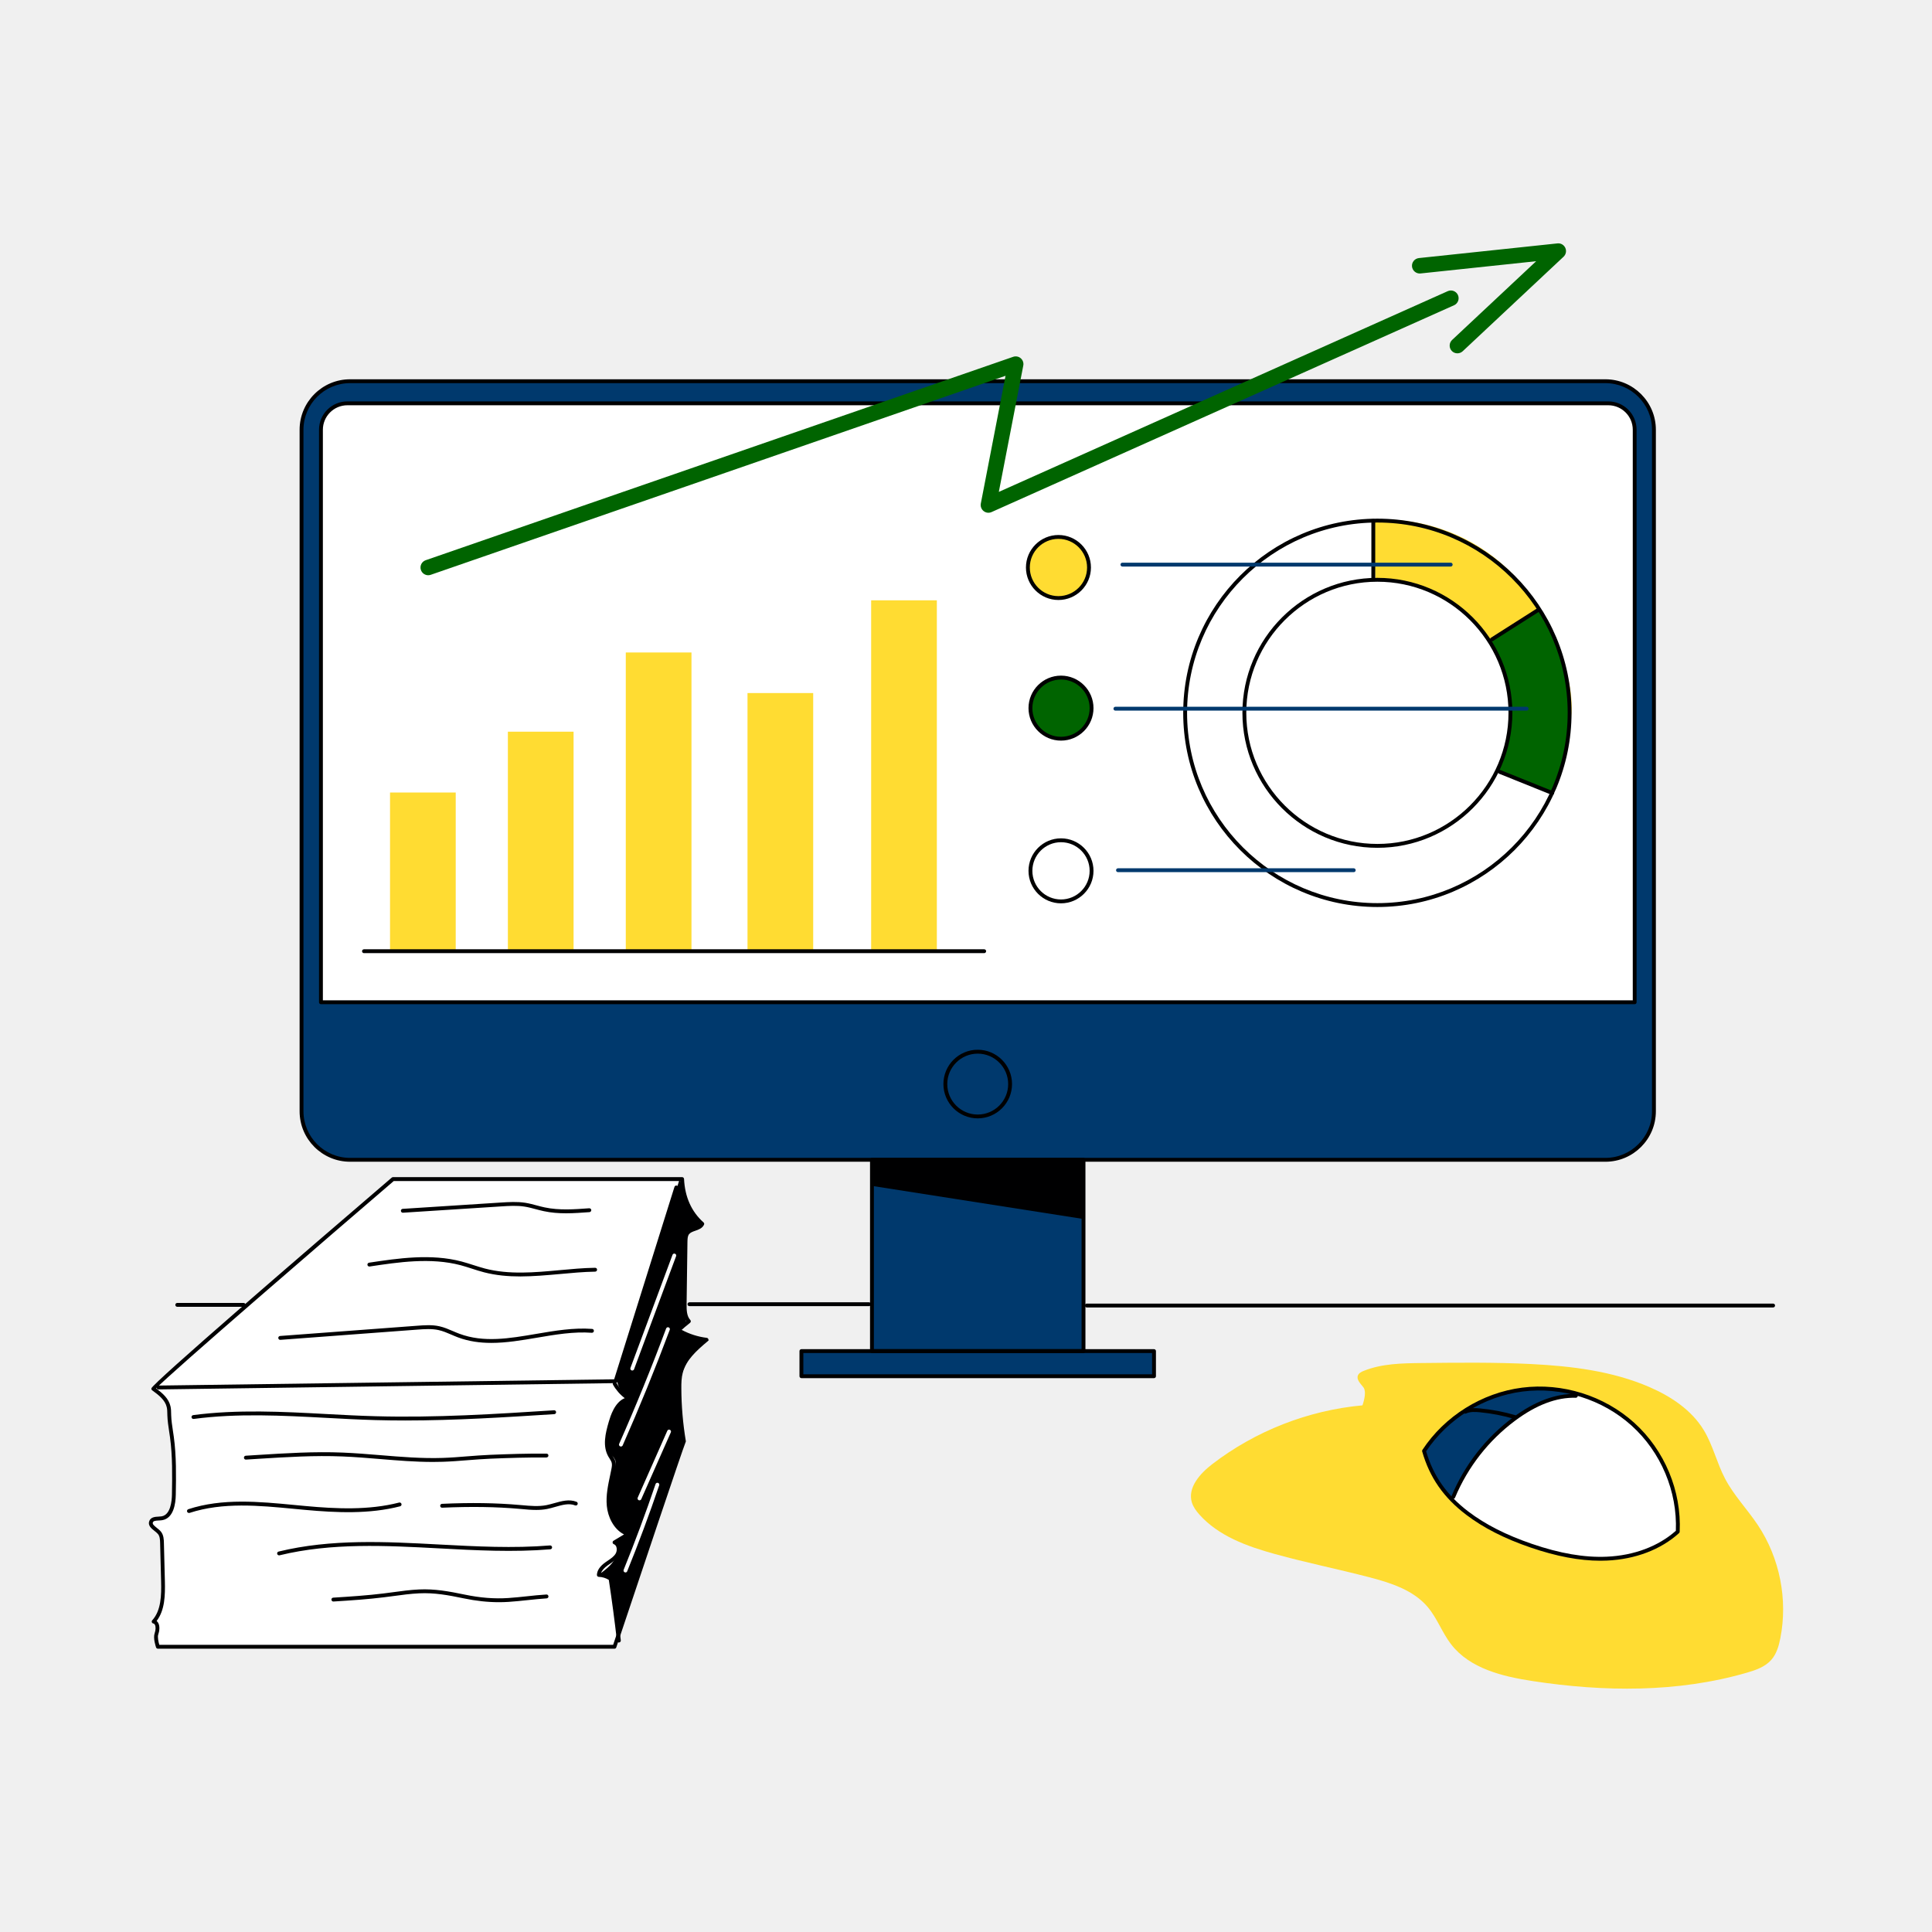
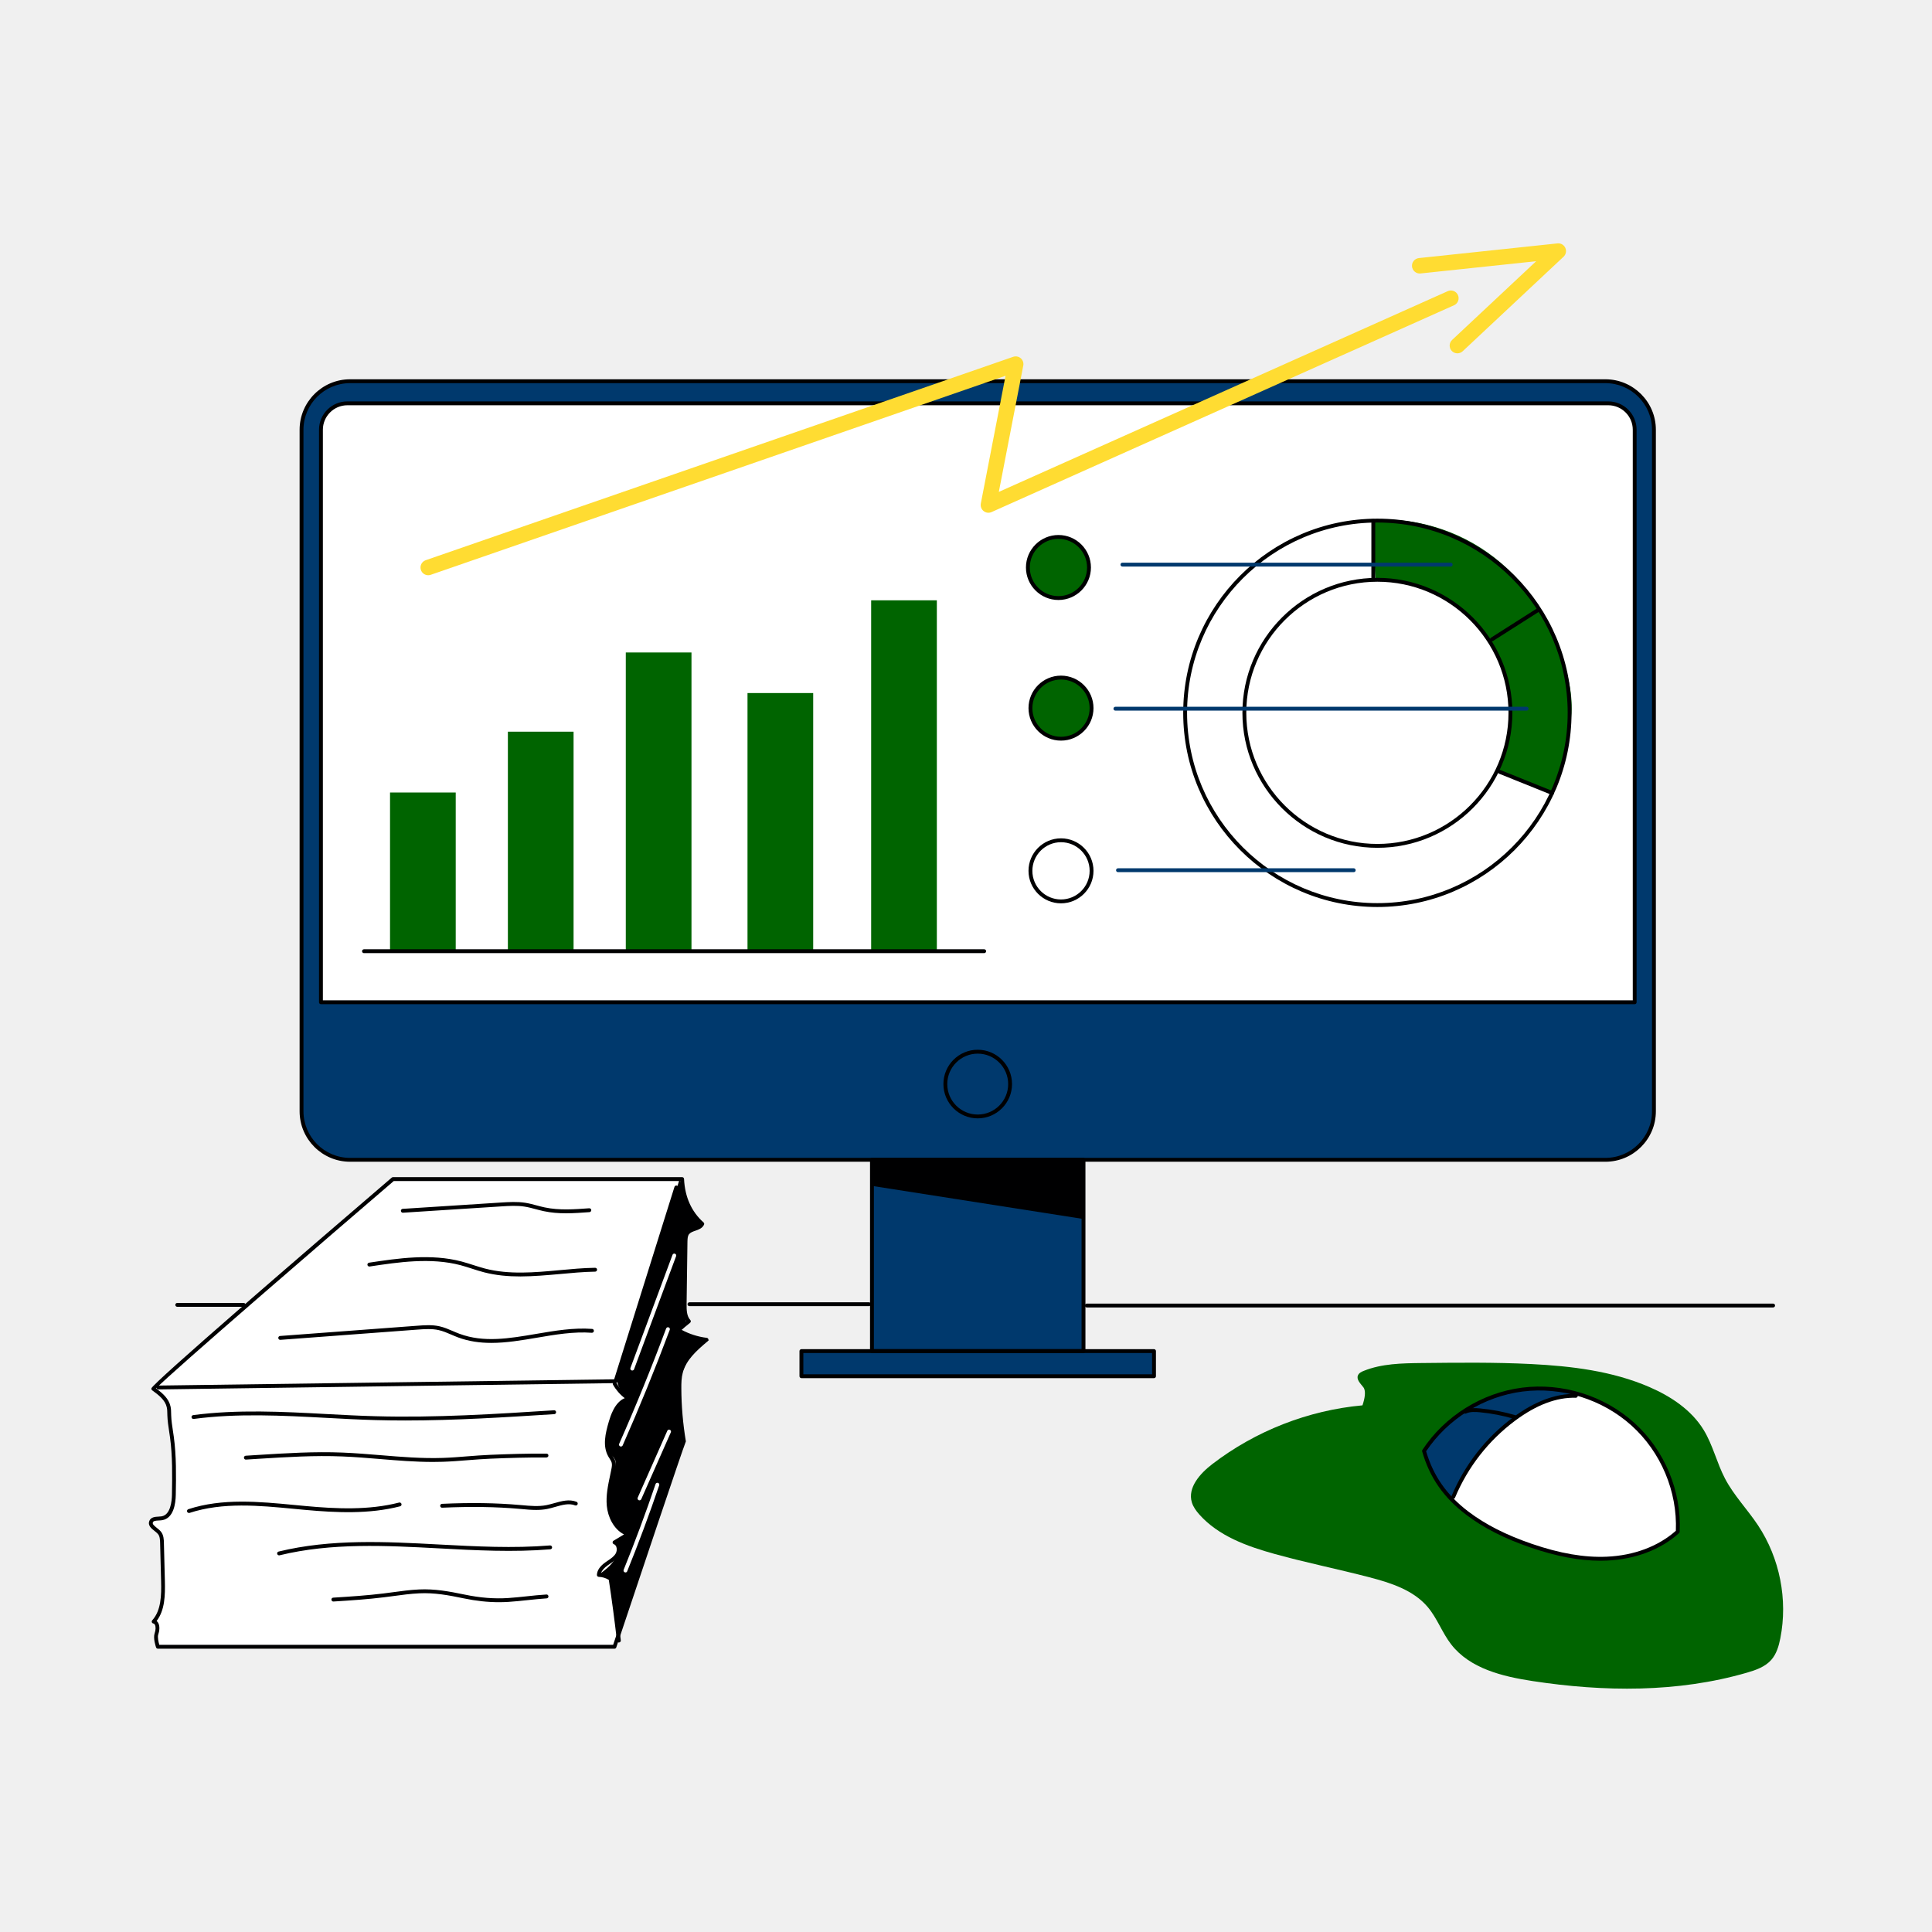
<svg xmlns="http://www.w3.org/2000/svg" width="133" height="133" viewBox="0 0 133 133" fill="none">
  <path d="M20.758 76.502V29.585C20.758 27.739 22.253 26.244 24.099 26.244H110.517C112.363 26.244 113.858 27.739 113.858 29.585V76.502C113.858 78.348 112.363 79.843 110.517 79.843H24.099C22.253 79.843 20.758 78.348 20.758 76.502Z" fill="#00396D" />
  <path d="M60.038 79.838L60.099 92.978L55.194 93.007L55.178 94.734L79.448 94.769L79.437 93.058L74.609 92.968L74.601 79.878L60.038 79.838Z" fill="#00396D" />
  <path d="M60.049 79.813V81.641L74.591 83.918L74.623 79.8L60.049 79.813Z" fill="#000001" />
  <path d="M22.094 68.993V29.585C22.094 28.58 22.908 27.766 23.913 27.766H110.712C111.717 27.766 112.531 28.58 112.531 29.585V68.996H22.094V68.993Z" fill="white" />
-   <path d="M72.864 41.172C74.026 41.172 74.968 40.23 74.968 39.068C74.968 37.906 74.026 36.964 72.864 36.964C71.702 36.964 70.76 37.906 70.76 39.068C70.76 40.23 71.702 41.172 72.864 41.172Z" fill="#FFDC32" />
+   <path d="M72.864 41.172C74.026 41.172 74.968 40.23 74.968 39.068C74.968 37.906 74.026 36.964 72.864 36.964C71.702 36.964 70.76 37.906 70.76 39.068C70.76 40.23 71.702 41.172 72.864 41.172Z" fill="#006400" />
  <path d="M73.04 50.854C74.202 50.854 75.144 49.912 75.144 48.75C75.144 47.587 74.202 46.645 73.04 46.645C71.878 46.645 70.936 47.587 70.936 48.75C70.936 49.912 71.878 50.854 73.04 50.854Z" fill="#006400" />
-   <path d="M31.372 54.557H26.85V65.399H31.372V54.557Z" fill="#FFDC32" />
-   <path d="M39.485 50.37H34.963V65.399H39.485V50.37Z" fill="#FFDC32" />
-   <path d="M47.602 44.917H43.08V65.399H47.602V44.917Z" fill="#FFDC32" />
-   <path d="M55.981 47.71H51.459V65.399H55.981V47.71Z" fill="#FFDC32" />
-   <path d="M64.493 41.326H59.971V65.399H64.493V41.326Z" fill="#FFDC32" />
-   <path d="M94.6 35.774C94.6 35.774 94.6 39.953 94.725 40.009C95.398 39.959 96.079 40.006 96.861 40.123C99.571 40.661 101.928 42.616 103.077 45.127C104.226 47.638 104.189 50.636 103.096 53.173C103.096 53.173 106.753 54.629 106.905 54.618C107.415 53.423 107.666 52.139 107.913 50.865C108.043 50.194 108.174 49.521 108.192 48.84C108.216 48.024 108.08 47.21 107.886 46.414C107.165 43.47 105.601 40.703 103.298 38.732C100.994 36.759 97.941 35.628 94.6 35.774Z" fill="#FFDC32" />
+   <path d="M31.372 54.557H26.85V65.399H31.372V54.557Z" fill="#006400" />
+   <path d="M39.485 50.37H34.963V65.399H39.485V50.37Z" fill="#006400" />
+   <path d="M47.602 44.917H43.08V65.399H47.602V44.917Z" fill="#006400" />
+   <path d="M55.981 47.71H51.459V65.399H55.981V47.71Z" fill="#006400" />
+   <path d="M64.493 41.326H59.971V65.399H64.493V41.326Z" fill="#006400" />
+   <path d="M94.6 35.774C94.6 35.774 94.6 39.953 94.725 40.009C95.398 39.959 96.079 40.006 96.861 40.123C99.571 40.661 101.928 42.616 103.077 45.127C104.226 47.638 104.189 50.636 103.096 53.173C103.096 53.173 106.753 54.629 106.905 54.618C107.415 53.423 107.666 52.139 107.913 50.865C108.043 50.194 108.174 49.521 108.192 48.84C108.216 48.024 108.08 47.21 107.886 46.414C107.165 43.47 105.601 40.703 103.298 38.732C100.994 36.759 97.941 35.628 94.6 35.774Z" fill="#006400" />
  <path d="M105.917 41.9C104.893 42.791 103.55 43.244 102.561 44.26C103.444 45.523 103.899 47.066 103.944 48.606C103.989 50.146 103.635 51.687 103.021 53.102C103.021 53.102 106.862 54.674 106.942 54.511C107.234 53.87 107.396 53.181 107.559 52.498C107.724 51.798 107.889 51.099 107.982 50.386C108.349 47.494 107.463 44.555 105.917 41.9Z" fill="#006400" />
  <path d="M110.517 79.975H24.099C22.184 79.975 20.625 78.417 20.625 76.501V29.584C20.625 27.669 22.184 26.11 24.099 26.11H110.517C112.432 26.11 113.991 27.669 113.991 29.584V76.501C113.991 78.417 112.432 79.975 110.517 79.975ZM24.099 26.376C22.33 26.376 20.891 27.815 20.891 29.584V76.501C20.891 78.27 22.33 79.709 24.099 79.709H110.517C112.286 79.709 113.725 78.27 113.725 76.501V29.584C113.725 27.815 112.286 26.376 110.517 26.376H24.099Z" fill="#000001" />
  <path d="M112.534 69.128H22.094C22.02 69.128 21.961 69.069 21.961 68.995V29.584C21.961 28.507 22.836 27.632 23.913 27.632H110.712C111.789 27.632 112.664 28.507 112.664 29.584V68.995C112.667 69.067 112.608 69.128 112.534 69.128ZM22.227 68.862H112.401V29.584C112.401 28.653 111.643 27.898 110.715 27.898H23.913C22.982 27.898 22.227 28.656 22.227 29.584V68.862Z" fill="#000001" />
  <path d="M74.589 93.143H60.026C59.951 93.143 59.893 93.084 59.893 93.01V79.843C59.893 79.769 59.951 79.71 60.026 79.71H74.589C74.664 79.71 74.722 79.769 74.722 79.843V93.01C74.722 93.082 74.664 93.143 74.589 93.143ZM60.159 92.877H74.456V79.976H60.159V92.877Z" fill="#000001" />
  <path d="M79.443 94.872H55.17C55.096 94.872 55.037 94.813 55.037 94.739V93.01C55.037 92.936 55.096 92.877 55.17 92.877H79.443C79.517 92.877 79.576 92.936 79.576 93.01V94.739C79.576 94.811 79.517 94.872 79.443 94.872ZM55.303 94.606H79.31V93.143H55.303V94.606Z" fill="#000001" />
  <path d="M67.307 76.989C66.007 76.989 64.945 75.93 64.945 74.627C64.945 73.323 66.004 72.265 67.307 72.265C68.608 72.265 69.669 73.323 69.669 74.627C69.669 75.93 68.608 76.989 67.307 76.989ZM67.307 72.533C66.153 72.533 65.211 73.472 65.211 74.629C65.211 75.787 66.15 76.725 67.307 76.725C68.465 76.725 69.403 75.787 69.403 74.629C69.403 73.472 68.462 72.533 67.307 72.533Z" fill="#000001" />
  <path d="M94.82 62.438C87.449 62.438 81.453 56.442 81.453 49.072C81.453 41.701 87.449 35.705 94.82 35.705C102.19 35.705 108.186 41.701 108.186 49.072C108.186 56.442 102.19 62.438 94.82 62.438ZM94.82 35.971C87.595 35.971 81.719 41.847 81.719 49.072C81.719 56.296 87.595 62.172 94.82 62.172C102.044 62.172 107.92 56.296 107.92 49.072C107.92 41.847 102.044 35.971 94.82 35.971Z" fill="#000001" />
  <path d="M94.821 58.363C89.698 58.363 85.529 54.195 85.529 49.072C85.529 43.949 89.698 39.78 94.821 39.78C99.944 39.78 104.112 43.949 104.112 49.072C104.109 54.195 99.944 58.363 94.821 58.363ZM94.821 40.046C89.844 40.046 85.795 44.095 85.795 49.072C85.795 54.048 89.844 58.097 94.821 58.097C99.797 58.097 103.846 54.048 103.846 49.072C103.846 44.095 99.797 40.046 94.821 40.046Z" fill="#000001" />
  <path d="M72.864 41.304C71.632 41.304 70.627 40.301 70.627 39.067C70.627 37.833 71.63 36.83 72.864 36.83C74.098 36.83 75.101 37.833 75.101 39.067C75.101 40.301 74.096 41.304 72.864 41.304ZM72.864 37.096C71.779 37.096 70.893 37.979 70.893 39.067C70.893 40.155 71.776 41.038 72.864 41.038C73.949 41.038 74.835 40.155 74.835 39.067C74.835 37.979 73.949 37.096 72.864 37.096Z" fill="#000001" />
  <path d="M73.04 62.186C71.808 62.186 70.803 61.183 70.803 59.949C70.803 58.715 71.806 57.712 73.04 57.712C74.274 57.712 75.277 58.715 75.277 59.949C75.277 61.183 74.271 62.186 73.04 62.186ZM73.04 57.978C71.954 57.978 71.069 58.861 71.069 59.949C71.069 61.037 71.952 61.92 73.04 61.92C74.125 61.92 75.011 61.037 75.011 59.949C75.011 58.861 74.125 57.978 73.04 57.978Z" fill="#000001" />
  <path d="M73.04 50.985C71.808 50.985 70.803 49.982 70.803 48.748C70.803 47.514 71.806 46.511 73.04 46.511C74.274 46.511 75.277 47.514 75.277 48.748C75.277 49.982 74.271 50.985 73.04 50.985ZM73.04 46.779C71.954 46.779 71.069 47.663 71.069 48.751C71.069 49.838 71.952 50.721 73.04 50.721C74.125 50.721 75.011 49.838 75.011 48.751C75.011 47.663 74.125 46.779 73.04 46.779Z" fill="#000001" />
  <path d="M67.752 65.615H25.057C24.982 65.615 24.924 65.556 24.924 65.482C24.924 65.407 24.982 65.349 25.057 65.349H67.752C67.827 65.349 67.885 65.407 67.885 65.482C67.885 65.556 67.824 65.615 67.752 65.615Z" fill="#000001" />
  <path d="M59.822 89.916H47.461C47.387 89.916 47.328 89.858 47.328 89.783C47.328 89.709 47.387 89.65 47.461 89.65H59.822C59.897 89.65 59.955 89.709 59.955 89.783C59.955 89.858 59.897 89.916 59.822 89.916Z" fill="#000001" />
  <path d="M16.77 89.961H12.203C12.129 89.961 12.07 89.903 12.07 89.828C12.07 89.754 12.129 89.695 12.203 89.695H16.77C16.845 89.695 16.904 89.754 16.904 89.828C16.904 89.903 16.845 89.961 16.77 89.961Z" fill="#000001" />
  <path d="M94.539 39.919C94.465 39.919 94.406 39.86 94.406 39.786V35.87C94.406 35.796 94.465 35.737 94.539 35.737C94.614 35.737 94.672 35.796 94.672 35.87V39.786C94.672 39.86 94.611 39.919 94.539 39.919Z" fill="#000001" />
  <path d="M102.705 44.148C102.66 44.148 102.617 44.127 102.593 44.087C102.553 44.026 102.572 43.944 102.633 43.904L105.769 41.909C105.831 41.869 105.913 41.888 105.953 41.949C105.993 42.01 105.974 42.092 105.913 42.132L102.777 44.127C102.753 44.143 102.729 44.148 102.705 44.148Z" fill="#000001" />
  <path d="M106.859 54.724C106.843 54.724 106.827 54.722 106.808 54.714L103.193 53.259C103.124 53.232 103.092 53.155 103.119 53.086C103.145 53.017 103.222 52.985 103.292 53.011L106.907 54.466C106.976 54.493 107.008 54.57 106.981 54.639C106.962 54.695 106.912 54.724 106.859 54.724Z" fill="#000001" />
  <path d="M122.062 90.006H74.815C74.74 90.006 74.682 89.948 74.682 89.873C74.682 89.799 74.74 89.74 74.815 89.74H122.062C122.136 89.74 122.195 89.799 122.195 89.873C122.195 89.948 122.136 90.006 122.062 90.006Z" fill="#000001" />
  <path d="M99.867 39.001H77.268C77.193 39.001 77.135 38.943 77.135 38.868C77.135 38.794 77.193 38.735 77.268 38.735H99.867C99.942 38.735 100 38.794 100 38.868C100 38.943 99.939 39.001 99.867 39.001Z" fill="#00396D" />
  <path d="M105.096 48.92H76.785C76.711 48.92 76.652 48.862 76.652 48.787C76.652 48.713 76.711 48.654 76.785 48.654H105.096C105.17 48.654 105.229 48.713 105.229 48.787C105.229 48.862 105.168 48.92 105.096 48.92Z" fill="#00396D" />
  <path d="M93.192 60.039H76.963C76.889 60.039 76.83 59.981 76.83 59.906C76.83 59.832 76.889 59.773 76.963 59.773H93.192C93.266 59.773 93.325 59.832 93.325 59.906C93.325 59.981 93.266 60.039 93.192 60.039Z" fill="#00396D" />
-   <path d="M29.479 39.6C29.259 39.6 29.054 39.462 28.977 39.241C28.881 38.964 29.027 38.661 29.306 38.565L69.749 24.563C69.927 24.502 70.127 24.539 70.27 24.664C70.414 24.789 70.481 24.98 70.443 25.167L68.76 33.862L99.663 20.044C99.929 19.924 100.246 20.044 100.366 20.312C100.485 20.581 100.366 20.895 100.097 21.014L68.26 35.251C68.079 35.333 67.868 35.307 67.712 35.181C67.557 35.059 67.483 34.86 67.52 34.663L69.222 25.869L29.65 39.571C29.596 39.589 29.538 39.6 29.479 39.6Z" fill="#006400" />
-   <path d="M100.327 24.323C100.186 24.323 100.043 24.267 99.939 24.156C99.739 23.94 99.75 23.605 99.963 23.403L105.751 17.982L97.79 18.825C97.502 18.857 97.236 18.644 97.204 18.352C97.172 18.059 97.385 17.798 97.678 17.766L107.217 16.756C107.443 16.729 107.661 16.854 107.757 17.064C107.852 17.271 107.804 17.516 107.637 17.673L100.692 24.18C100.591 24.275 100.458 24.323 100.327 24.323Z" fill="#006400" />
-   <path d="M93.793 96.745C90.059 97.085 86.431 98.505 83.457 100.788C82.614 101.434 81.741 102.408 82.047 103.424C82.143 103.738 82.342 104.009 82.56 104.256C83.88 105.743 85.851 106.451 87.763 106.98C89.918 107.576 92.112 108.018 94.275 108.582C95.749 108.967 97.294 109.462 98.281 110.624C98.938 111.399 99.278 112.399 99.901 113.202C101.188 114.865 103.431 115.41 105.508 115.726C110.41 116.474 115.491 116.532 120.255 115.149C120.872 114.971 121.513 114.747 121.936 114.266C122.295 113.859 122.455 113.314 122.559 112.779C123.085 110.119 122.521 107.26 121.021 105.001C120.295 103.908 119.361 102.95 118.752 101.788C118.186 100.708 117.917 99.482 117.281 98.439C116.441 97.064 115.028 96.127 113.549 95.486C110.996 94.38 108.179 94.042 105.399 93.901C102.888 93.776 100.369 93.805 97.855 93.832C96.509 93.848 95.129 93.869 93.879 94.372C93.716 94.436 93.546 94.523 93.48 94.686C93.362 94.984 93.671 95.255 93.863 95.513C94.052 95.774 93.942 96.308 93.793 96.745Z" fill="#FFDC32" />
+   <path d="M29.479 39.6C29.259 39.6 29.054 39.462 28.977 39.241C28.881 38.964 29.027 38.661 29.306 38.565L69.749 24.563C69.927 24.502 70.127 24.539 70.27 24.664C70.414 24.789 70.481 24.98 70.443 25.167L68.76 33.862L99.663 20.044C99.929 19.924 100.246 20.044 100.366 20.312C100.485 20.581 100.366 20.895 100.097 21.014L68.26 35.251C68.079 35.333 67.868 35.307 67.712 35.181C67.557 35.059 67.483 34.86 67.52 34.663L69.222 25.869L29.65 39.571C29.596 39.589 29.538 39.6 29.479 39.6Z" fill="#FFDC32" />
+   <path d="M100.327 24.323C100.186 24.323 100.043 24.267 99.939 24.156C99.739 23.94 99.75 23.605 99.963 23.403L105.751 17.982L97.79 18.825C97.502 18.857 97.236 18.644 97.204 18.352C97.172 18.059 97.385 17.798 97.678 17.766L107.217 16.756C107.443 16.729 107.661 16.854 107.757 17.064C107.852 17.271 107.804 17.516 107.637 17.673L100.692 24.18C100.591 24.275 100.458 24.323 100.327 24.323Z" fill="#FFDC32" />
+   <path d="M93.793 96.745C90.059 97.085 86.431 98.505 83.457 100.788C82.614 101.434 81.741 102.408 82.047 103.424C82.143 103.738 82.342 104.009 82.56 104.256C83.88 105.743 85.851 106.451 87.763 106.98C89.918 107.576 92.112 108.018 94.275 108.582C95.749 108.967 97.294 109.462 98.281 110.624C98.938 111.399 99.278 112.399 99.901 113.202C101.188 114.865 103.431 115.41 105.508 115.726C110.41 116.474 115.491 116.532 120.255 115.149C120.872 114.971 121.513 114.747 121.936 114.266C122.295 113.859 122.455 113.314 122.559 112.779C123.085 110.119 122.521 107.26 121.021 105.001C120.295 103.908 119.361 102.95 118.752 101.788C118.186 100.708 117.917 99.482 117.281 98.439C116.441 97.064 115.028 96.127 113.549 95.486C110.996 94.38 108.179 94.042 105.399 93.901C102.888 93.776 100.369 93.805 97.855 93.832C96.509 93.848 95.129 93.869 93.879 94.372C93.716 94.436 93.546 94.523 93.48 94.686C93.362 94.984 93.671 95.255 93.863 95.513C94.052 95.774 93.942 96.308 93.793 96.745Z" fill="#006400" />
  <path d="M98.031 99.886C99.54 97.593 102.077 96.01 104.798 95.662C107.519 95.314 110.376 96.207 112.411 98.048C114.446 99.886 115.627 102.637 115.497 105.443C114.183 106.635 112.393 107.222 110.621 107.3C108.849 107.377 107.083 106.983 105.405 106.406C103.846 105.871 102.33 105.172 101.016 104.177C99.704 103.179 98.6 101.873 98.031 99.886Z" fill="white" />
  <path d="M99.955 103.185C100.777 101.184 102.123 99.405 103.825 98.072C105.166 97.022 106.743 96.242 108.427 95.971C108.427 95.971 107.908 95.763 107.842 95.782C105.996 95.431 104.049 95.628 102.309 96.343C100.572 97.059 99.048 98.29 98.045 99.918C98.34 101.105 98.989 102.203 99.955 103.185Z" fill="#00396D" />
  <path d="M110.172 107.441C108.722 107.441 107.142 107.14 105.362 106.531C103.57 105.917 102.123 105.18 100.939 104.281C99.383 103.1 98.417 101.716 97.904 99.921C97.893 99.884 97.898 99.844 97.92 99.812C99.452 97.484 102.016 95.88 104.783 95.527C107.549 95.173 110.432 96.077 112.502 97.945C114.593 99.833 115.763 102.637 115.63 105.446C115.627 105.48 115.614 105.515 115.587 105.539C114.34 106.672 112.576 107.345 110.629 107.43C110.478 107.438 110.326 107.441 110.172 107.441ZM98.175 99.908C98.675 101.615 99.606 102.937 101.098 104.068C102.261 104.948 103.684 105.672 105.45 106.278C107.387 106.943 109.078 107.233 110.616 107.164C112.481 107.082 114.167 106.449 115.367 105.379C115.476 102.669 114.34 99.966 112.324 98.144C110.313 96.327 107.504 95.45 104.817 95.793C102.146 96.133 99.67 97.671 98.175 99.908Z" fill="#000001" />
  <path d="M100.045 103.179C100.029 103.179 100.01 103.176 99.994 103.168C99.928 103.139 99.893 103.062 99.923 102.996C100.822 100.844 102.282 98.971 104.152 97.58C105.642 96.471 107.091 95.928 108.485 95.957C108.56 95.96 108.618 96.021 108.615 96.093C108.613 96.165 108.552 96.223 108.48 96.223C107.147 96.183 105.753 96.721 104.312 97.793C102.479 99.157 101.048 100.99 100.167 103.097C100.146 103.15 100.095 103.179 100.045 103.179Z" fill="#000001" />
  <path d="M104.285 97.686C104.272 97.686 104.261 97.683 104.248 97.68C103.474 97.452 102.673 97.297 101.867 97.22C101.561 97.191 101.21 97.172 100.923 97.305C100.856 97.335 100.777 97.305 100.747 97.239C100.715 97.172 100.745 97.093 100.814 97.063C101.162 96.904 101.556 96.925 101.894 96.957C102.716 97.034 103.535 97.191 104.325 97.425C104.394 97.447 104.437 97.521 104.415 97.59C104.397 97.649 104.344 97.686 104.285 97.686Z" fill="#000001" />
  <path d="M46.954 81.167H27.055C27.055 81.167 10.616 95.262 10.552 95.6C11.001 95.925 11.483 96.294 11.605 96.834C11.65 97.026 11.643 97.228 11.65 97.425C11.666 97.928 11.765 98.425 11.831 98.925C12.012 100.242 11.988 101.575 11.967 102.905C11.956 103.562 11.791 104.41 11.142 104.514C10.874 104.559 10.509 104.49 10.403 104.74C10.265 105.059 10.759 105.248 10.977 105.517C11.134 105.708 11.148 105.977 11.153 106.224C11.174 107.094 11.198 107.964 11.22 108.834C11.243 109.813 11.233 110.898 10.576 111.624C10.895 111.698 10.882 112.159 10.773 112.47C10.664 112.778 10.868 113.361 10.868 113.361H42.304C42.304 113.361 47.063 99.117 47.084 99.223C46.882 98.021 46.778 96.802 46.776 95.584C46.773 95.204 46.784 94.818 46.882 94.451C47.132 93.523 47.906 92.847 48.64 92.23C47.954 92.145 47.284 91.916 46.688 91.562C46.935 91.36 47.18 91.158 47.428 90.953C47.143 90.65 47.132 90.187 47.138 89.769C47.156 88.336 47.175 86.899 47.196 85.466C47.199 85.258 47.207 85.035 47.334 84.872C47.584 84.553 48.175 84.614 48.348 84.245C47.542 83.54 47.02 82.524 46.954 81.167Z" fill="white" />
  <path d="M46.808 81.096C46.808 81.096 42.472 95.087 42.48 95.023C42.536 95.569 42.914 96.066 43.422 96.268C42.722 96.298 42.331 97.064 42.084 97.718C41.783 98.513 41.509 99.498 42.065 100.144C42.166 100.261 42.291 100.362 42.347 100.506C42.416 100.681 42.366 100.878 42.315 101.059C42.089 101.873 41.85 102.706 41.919 103.546C41.988 104.387 42.435 105.254 43.217 105.57C42.964 105.757 42.712 105.94 42.456 106.126C42.64 106.557 42.512 107.071 42.246 107.456C41.98 107.842 41.594 108.127 41.217 108.406C41.488 108.321 41.786 108.488 41.946 108.725C42.103 108.962 42.153 109.252 42.196 109.534C42.353 110.507 42.507 111.484 42.664 112.457L46.989 99.237C46.989 99.237 46.744 95.577 46.784 95.545C46.835 94.196 47.633 92.898 48.814 92.244C48.037 92.212 47.268 91.996 46.587 91.624C46.861 91.666 47.114 91.427 47.191 91.161C47.268 90.895 47.218 90.611 47.178 90.337C46.957 88.796 47.087 87.232 47.22 85.684C47.255 85.267 47.353 84.761 47.747 84.618C47.989 84.53 48.364 84.527 48.37 84.269C47.58 83.604 47.061 82.62 46.808 81.096Z" fill="#000001" />
  <path d="M42.305 113.497H10.869C10.813 113.497 10.762 113.462 10.744 113.409C10.723 113.345 10.526 112.773 10.648 112.43C10.725 112.212 10.731 111.973 10.664 111.85C10.637 111.8 10.6 111.77 10.547 111.76C10.502 111.749 10.465 111.715 10.451 111.669C10.438 111.624 10.449 111.576 10.481 111.542C11.09 110.869 11.116 109.839 11.09 108.844L11.023 106.235C11.018 105.982 11.002 105.759 10.877 105.607C10.816 105.533 10.723 105.458 10.632 105.386C10.417 105.216 10.151 105.003 10.284 104.692C10.396 104.432 10.685 104.416 10.917 104.405C10.989 104.402 11.06 104.397 11.124 104.386C11.747 104.285 11.829 103.317 11.837 102.905C11.858 101.601 11.882 100.255 11.704 98.947C11.686 98.816 11.667 98.683 11.646 98.553C11.59 98.189 11.534 97.811 11.521 97.433L11.518 97.313C11.515 97.156 11.513 97.01 11.478 96.867C11.369 96.388 10.941 96.045 10.475 95.709C10.433 95.68 10.414 95.627 10.422 95.576C10.486 95.241 20.817 86.341 26.97 81.066C26.994 81.045 27.026 81.034 27.058 81.034H46.957C47.029 81.034 47.087 81.09 47.09 81.162C47.151 82.409 47.603 83.415 48.434 84.154C48.479 84.194 48.489 84.255 48.465 84.309C48.348 84.556 48.096 84.647 47.87 84.724C47.694 84.785 47.529 84.843 47.436 84.96C47.337 85.085 47.33 85.266 47.324 85.474L47.266 89.778C47.26 90.187 47.276 90.608 47.521 90.868C47.545 90.895 47.558 90.932 47.556 90.967C47.553 91.001 47.537 91.038 47.508 91.06L46.917 91.544C47.455 91.834 48.048 92.025 48.652 92.097C48.705 92.102 48.747 92.14 48.763 92.19C48.779 92.241 48.761 92.297 48.721 92.329C47.917 93.004 47.234 93.632 47.005 94.483C46.909 94.84 46.901 95.223 46.904 95.582C46.909 96.789 47.013 98.008 47.212 99.199C47.218 99.234 47.21 99.269 47.191 99.295C47.005 99.729 44.005 108.682 42.427 113.401C42.414 113.46 42.363 113.497 42.305 113.497ZM10.967 113.231H42.209C42.401 112.656 43.473 109.454 44.547 106.251C46.276 101.104 46.763 99.654 46.952 99.247C46.75 98.042 46.646 96.811 46.641 95.587C46.638 95.209 46.646 94.808 46.752 94.419C46.992 93.525 47.697 92.861 48.33 92.321C47.729 92.212 47.143 91.993 46.619 91.682C46.582 91.661 46.558 91.621 46.556 91.578C46.553 91.536 46.572 91.493 46.603 91.467L47.239 90.943C47.01 90.618 46.997 90.19 47.002 89.778L47.061 85.474C47.064 85.277 47.066 85.006 47.228 84.801C47.37 84.623 47.588 84.545 47.782 84.476C47.941 84.42 48.085 84.37 48.17 84.277C47.367 83.521 46.915 82.521 46.83 81.303H27.106C22.759 85.029 11.776 94.494 10.744 95.579C11.207 95.919 11.616 96.281 11.736 96.811C11.776 96.978 11.779 97.148 11.781 97.311L11.784 97.425C11.795 97.787 11.853 98.157 11.906 98.513C11.928 98.646 11.946 98.779 11.965 98.912C12.146 100.239 12.124 101.599 12.101 102.91C12.09 103.503 11.957 104.519 11.164 104.65C11.09 104.663 11.007 104.666 10.928 104.671C10.707 104.682 10.568 104.695 10.526 104.799C10.478 104.91 10.576 105.003 10.794 105.179C10.896 105.259 11.002 105.344 11.079 105.44C11.271 105.676 11.279 105.996 11.284 106.23L11.35 108.839C11.374 109.829 11.35 110.85 10.781 111.59C10.826 111.627 10.864 111.672 10.893 111.725C11.021 111.957 10.973 112.3 10.893 112.521C10.834 112.699 10.909 113.039 10.967 113.231Z" fill="#000001" />
  <path d="M10.906 95.649C10.835 95.649 10.773 95.59 10.773 95.518C10.773 95.444 10.832 95.385 10.904 95.383L42.279 94.952L46.431 81.705C46.452 81.636 46.526 81.596 46.598 81.617C46.667 81.638 46.707 81.713 46.686 81.785L42.505 95.122C42.489 95.178 42.438 95.215 42.38 95.215L10.906 95.649Z" fill="#000001" />
  <path d="M27.887 97.787C27.209 97.787 26.53 97.779 25.852 97.76C24.719 97.728 23.567 97.667 22.452 97.606C19.452 97.447 16.35 97.279 13.334 97.681C13.259 97.691 13.193 97.638 13.185 97.566C13.174 97.494 13.227 97.428 13.299 97.417C16.34 97.016 19.455 97.18 22.468 97.343C23.58 97.401 24.732 97.465 25.86 97.494C29.959 97.609 34.119 97.343 38.141 97.085C38.216 97.077 38.277 97.135 38.282 97.21C38.287 97.284 38.231 97.345 38.157 97.351C34.792 97.564 31.331 97.787 27.887 97.787Z" fill="#000001" />
  <path d="M29.801 100.641C28.582 100.641 27.359 100.54 26.17 100.441C25.321 100.372 24.446 100.298 23.584 100.263C21.637 100.183 19.767 100.303 17.783 100.425L16.934 100.479C16.863 100.489 16.799 100.428 16.793 100.354C16.788 100.279 16.844 100.218 16.918 100.213L17.767 100.159C19.669 100.04 21.634 99.917 23.595 99.997C24.462 100.032 25.34 100.106 26.191 100.175C27.596 100.292 29.048 100.412 30.476 100.364C31.04 100.346 31.615 100.3 32.168 100.255C32.684 100.215 33.219 100.173 33.748 100.151C34.988 100.101 36.315 100.056 37.624 100.069C37.698 100.069 37.757 100.13 37.754 100.205C37.754 100.276 37.693 100.324 37.618 100.335C36.318 100.322 34.993 100.367 33.756 100.417C33.232 100.439 32.703 100.481 32.187 100.521C31.628 100.566 31.054 100.612 30.482 100.63C30.256 100.638 30.029 100.641 29.801 100.641Z" fill="#000001" />
  <path d="M13.008 104.152C12.952 104.152 12.899 104.118 12.88 104.062C12.856 103.993 12.896 103.918 12.965 103.894C15.309 103.128 17.833 103.37 20.272 103.604C20.527 103.628 20.783 103.652 21.038 103.676C23.15 103.87 25.39 103.974 27.475 103.437C27.547 103.418 27.619 103.461 27.638 103.533C27.656 103.604 27.614 103.676 27.542 103.695C25.419 104.243 23.15 104.136 21.014 103.942C20.759 103.918 20.504 103.894 20.248 103.87C17.836 103.639 15.341 103.4 13.048 104.15C13.034 104.15 13.021 104.152 13.008 104.152Z" fill="#000001" />
  <path d="M19.213 107.07C19.151 107.07 19.098 107.03 19.082 106.969C19.064 106.897 19.109 106.826 19.181 106.81C22.798 105.926 26.584 106.129 30.246 106.325C32.752 106.458 35.343 106.597 37.862 106.389C37.934 106.384 38 106.437 38.006 106.512C38.011 106.586 37.958 106.65 37.883 106.655C35.346 106.865 32.747 106.727 30.233 106.591C26.589 106.397 22.822 106.195 19.245 107.068C19.234 107.068 19.223 107.07 19.213 107.07Z" fill="#000001" />
  <path d="M34.341 110.296C33.572 110.296 32.776 110.209 31.928 110.033C30.867 109.812 29.904 109.634 28.861 109.685C28.262 109.714 27.661 109.794 27.081 109.874C26.871 109.903 26.659 109.929 26.446 109.956C25.32 110.097 24.201 110.171 22.956 110.249C22.887 110.257 22.82 110.198 22.815 110.124C22.809 110.049 22.865 109.988 22.94 109.983C24.179 109.905 25.297 109.831 26.414 109.693C26.627 109.666 26.837 109.637 27.047 109.61C27.632 109.53 28.238 109.448 28.85 109.419C29.922 109.368 30.907 109.549 31.984 109.772C33.053 109.996 34.037 110.073 34.99 110.009C35.418 109.98 35.849 109.935 36.269 109.89C36.708 109.842 37.163 109.794 37.615 109.767C37.687 109.759 37.751 109.818 37.756 109.892C37.761 109.967 37.706 110.028 37.631 110.033C37.184 110.062 36.735 110.11 36.296 110.156C35.873 110.201 35.439 110.246 35.006 110.275C34.785 110.289 34.561 110.296 34.341 110.296Z" fill="#000001" />
  <path d="M42.603 113.074C42.536 113.074 42.478 113.023 42.47 112.957C42.31 111.563 42.124 110.153 41.911 108.762C41.707 108.632 41.462 108.557 41.22 108.552C41.185 108.552 41.151 108.536 41.127 108.509C41.103 108.483 41.09 108.448 41.092 108.411C41.108 108.1 41.305 107.812 41.693 107.538C41.741 107.504 41.789 107.472 41.837 107.44C42.058 107.291 42.265 107.15 42.385 106.945C42.462 106.812 42.481 106.629 42.43 106.488C42.406 106.424 42.358 106.339 42.26 106.304C42.212 106.286 42.177 106.243 42.172 106.193C42.167 106.142 42.193 106.091 42.236 106.065L42.959 105.631C42.236 105.264 41.842 104.413 41.773 103.668C41.704 102.95 41.858 102.234 42.005 101.543C42.034 101.41 42.06 101.277 42.087 101.141C42.119 100.979 42.143 100.833 42.111 100.702C42.084 100.601 42.026 100.505 41.962 100.404C41.933 100.359 41.906 100.317 41.88 100.271C41.467 99.548 41.672 98.681 41.914 97.856C42.018 97.508 42.305 96.534 43.007 96.249C42.678 95.999 42.401 95.68 42.199 95.318C42.164 95.255 42.185 95.172 42.249 95.138C42.313 95.103 42.395 95.124 42.43 95.188C42.661 95.6 42.994 95.949 43.398 96.194C43.446 96.223 43.47 96.281 43.459 96.337C43.446 96.393 43.398 96.436 43.343 96.438C42.84 96.484 42.457 96.97 42.172 97.928C41.943 98.699 41.752 99.503 42.114 100.136C42.138 100.178 42.164 100.218 42.188 100.258C42.26 100.372 42.337 100.489 42.372 100.633C42.417 100.817 42.388 101 42.35 101.189C42.324 101.322 42.294 101.458 42.265 101.593C42.122 102.264 41.975 102.958 42.039 103.636C42.108 104.376 42.526 105.232 43.297 105.474C43.348 105.49 43.382 105.533 43.39 105.586C43.398 105.639 43.372 105.69 43.327 105.716L42.553 106.182C42.608 106.24 42.651 106.312 42.68 106.395C42.757 106.61 42.731 106.876 42.614 107.076C42.462 107.334 42.22 107.496 41.986 107.656C41.938 107.687 41.893 107.719 41.845 107.751C41.59 107.932 41.435 108.11 41.379 108.291C41.64 108.323 41.895 108.419 42.111 108.571C42.14 108.592 42.161 108.624 42.167 108.658C42.385 110.071 42.576 111.507 42.736 112.922C42.744 112.994 42.691 113.061 42.619 113.069C42.614 113.074 42.608 113.074 42.603 113.074Z" fill="#000001" />
  <path d="M43.524 94.347C43.508 94.347 43.492 94.344 43.479 94.339C43.41 94.312 43.375 94.238 43.401 94.169L46.296 86.383C46.322 86.314 46.397 86.279 46.466 86.306C46.535 86.332 46.57 86.407 46.543 86.476L43.649 94.262C43.63 94.312 43.58 94.347 43.524 94.347Z" fill="white" />
  <path d="M42.743 99.58C42.725 99.58 42.706 99.577 42.69 99.569C42.624 99.54 42.592 99.46 42.624 99.393C43.776 96.792 44.864 94.119 45.858 91.453C45.885 91.384 45.959 91.35 46.029 91.376C46.098 91.403 46.132 91.477 46.106 91.546C45.108 94.217 44.018 96.893 42.866 99.502C42.845 99.55 42.794 99.58 42.743 99.58Z" fill="white" />
  <path d="M44.021 103.285C44.002 103.285 43.984 103.282 43.968 103.274C43.901 103.245 43.869 103.165 43.901 103.098L45.939 98.494C45.968 98.427 46.048 98.396 46.114 98.427C46.181 98.457 46.213 98.537 46.181 98.603L44.143 103.208C44.119 103.255 44.071 103.285 44.021 103.285Z" fill="white" />
  <path d="M43.058 108.249C43.042 108.249 43.024 108.246 43.008 108.238C42.938 108.212 42.907 108.132 42.933 108.066C43.718 106.129 44.457 104.145 45.13 102.163C45.154 102.094 45.229 102.057 45.298 102.081C45.367 102.104 45.404 102.179 45.38 102.248C44.705 104.235 43.965 106.225 43.178 108.164C43.159 108.217 43.111 108.249 43.058 108.249Z" fill="white" />
  <path d="M36.91 103.945C36.578 103.945 36.248 103.916 35.921 103.884L35.761 103.871C34.152 103.727 32.412 103.703 30.441 103.791C30.369 103.801 30.305 103.738 30.303 103.663C30.3 103.589 30.356 103.527 30.43 103.525C32.415 103.434 34.165 103.461 35.785 103.605L35.945 103.618C36.501 103.668 37.075 103.722 37.618 103.615C37.793 103.581 37.977 103.527 38.155 103.479C38.66 103.336 39.185 103.187 39.687 103.384C39.757 103.41 39.788 103.487 39.762 103.557C39.735 103.626 39.658 103.658 39.589 103.631C39.169 103.466 38.711 103.597 38.224 103.735C38.041 103.788 37.852 103.841 37.666 103.878C37.418 103.926 37.166 103.945 36.91 103.945Z" fill="#000001" />
  <path d="M33.824 92.446C33.044 92.446 32.276 92.345 31.528 92.066C31.377 92.01 31.225 91.943 31.076 91.879C30.778 91.752 30.494 91.629 30.193 91.563C29.722 91.459 29.222 91.496 28.741 91.531L19.3 92.236C19.228 92.244 19.165 92.185 19.157 92.113C19.151 92.039 19.207 91.978 19.279 91.97L28.719 91.265C29.219 91.228 29.738 91.188 30.249 91.302C30.576 91.374 30.884 91.507 31.18 91.635C31.326 91.698 31.472 91.76 31.621 91.815C33.297 92.443 35.055 92.143 36.915 91.826C38.178 91.611 39.484 91.387 40.761 91.483C40.836 91.488 40.889 91.552 40.883 91.627C40.878 91.701 40.812 91.754 40.74 91.749C39.495 91.656 38.205 91.877 36.96 92.089C35.923 92.265 34.864 92.446 33.824 92.446Z" fill="#000001" />
  <path d="M35.823 87.871C34.979 87.871 34.142 87.799 33.322 87.586C33.04 87.514 32.764 87.424 32.492 87.336C32.237 87.254 31.974 87.168 31.713 87.099C29.654 86.554 27.417 86.889 25.446 87.187C25.372 87.198 25.305 87.147 25.294 87.075C25.284 87.004 25.334 86.934 25.406 86.924C27.404 86.623 29.67 86.285 31.779 86.844C32.048 86.916 32.314 87.001 32.572 87.083C32.838 87.168 33.115 87.256 33.386 87.328C35.046 87.759 36.809 87.597 38.512 87.44C39.318 87.365 40.148 87.288 40.967 87.275C41.05 87.277 41.1 87.331 41.103 87.405C41.103 87.48 41.047 87.538 40.972 87.541C40.166 87.554 39.339 87.631 38.538 87.706C37.645 87.785 36.73 87.868 35.823 87.871Z" fill="#000001" />
  <path d="M38.972 83.524C38.459 83.524 37.943 83.487 37.435 83.377C37.251 83.338 37.07 83.29 36.887 83.242C36.634 83.175 36.373 83.103 36.115 83.064C35.581 82.978 35.027 83.016 34.49 83.05L27.739 83.484C27.667 83.489 27.603 83.433 27.598 83.359C27.593 83.284 27.648 83.223 27.723 83.218L34.474 82.784C35.025 82.75 35.594 82.713 36.158 82.8C36.429 82.843 36.698 82.915 36.956 82.984C37.134 83.032 37.31 83.08 37.49 83.117C38.496 83.332 39.547 83.252 40.56 83.178C40.635 83.175 40.699 83.229 40.704 83.3C40.709 83.372 40.653 83.436 40.581 83.444C40.052 83.481 39.512 83.524 38.972 83.524Z" fill="#000001" />
</svg>
